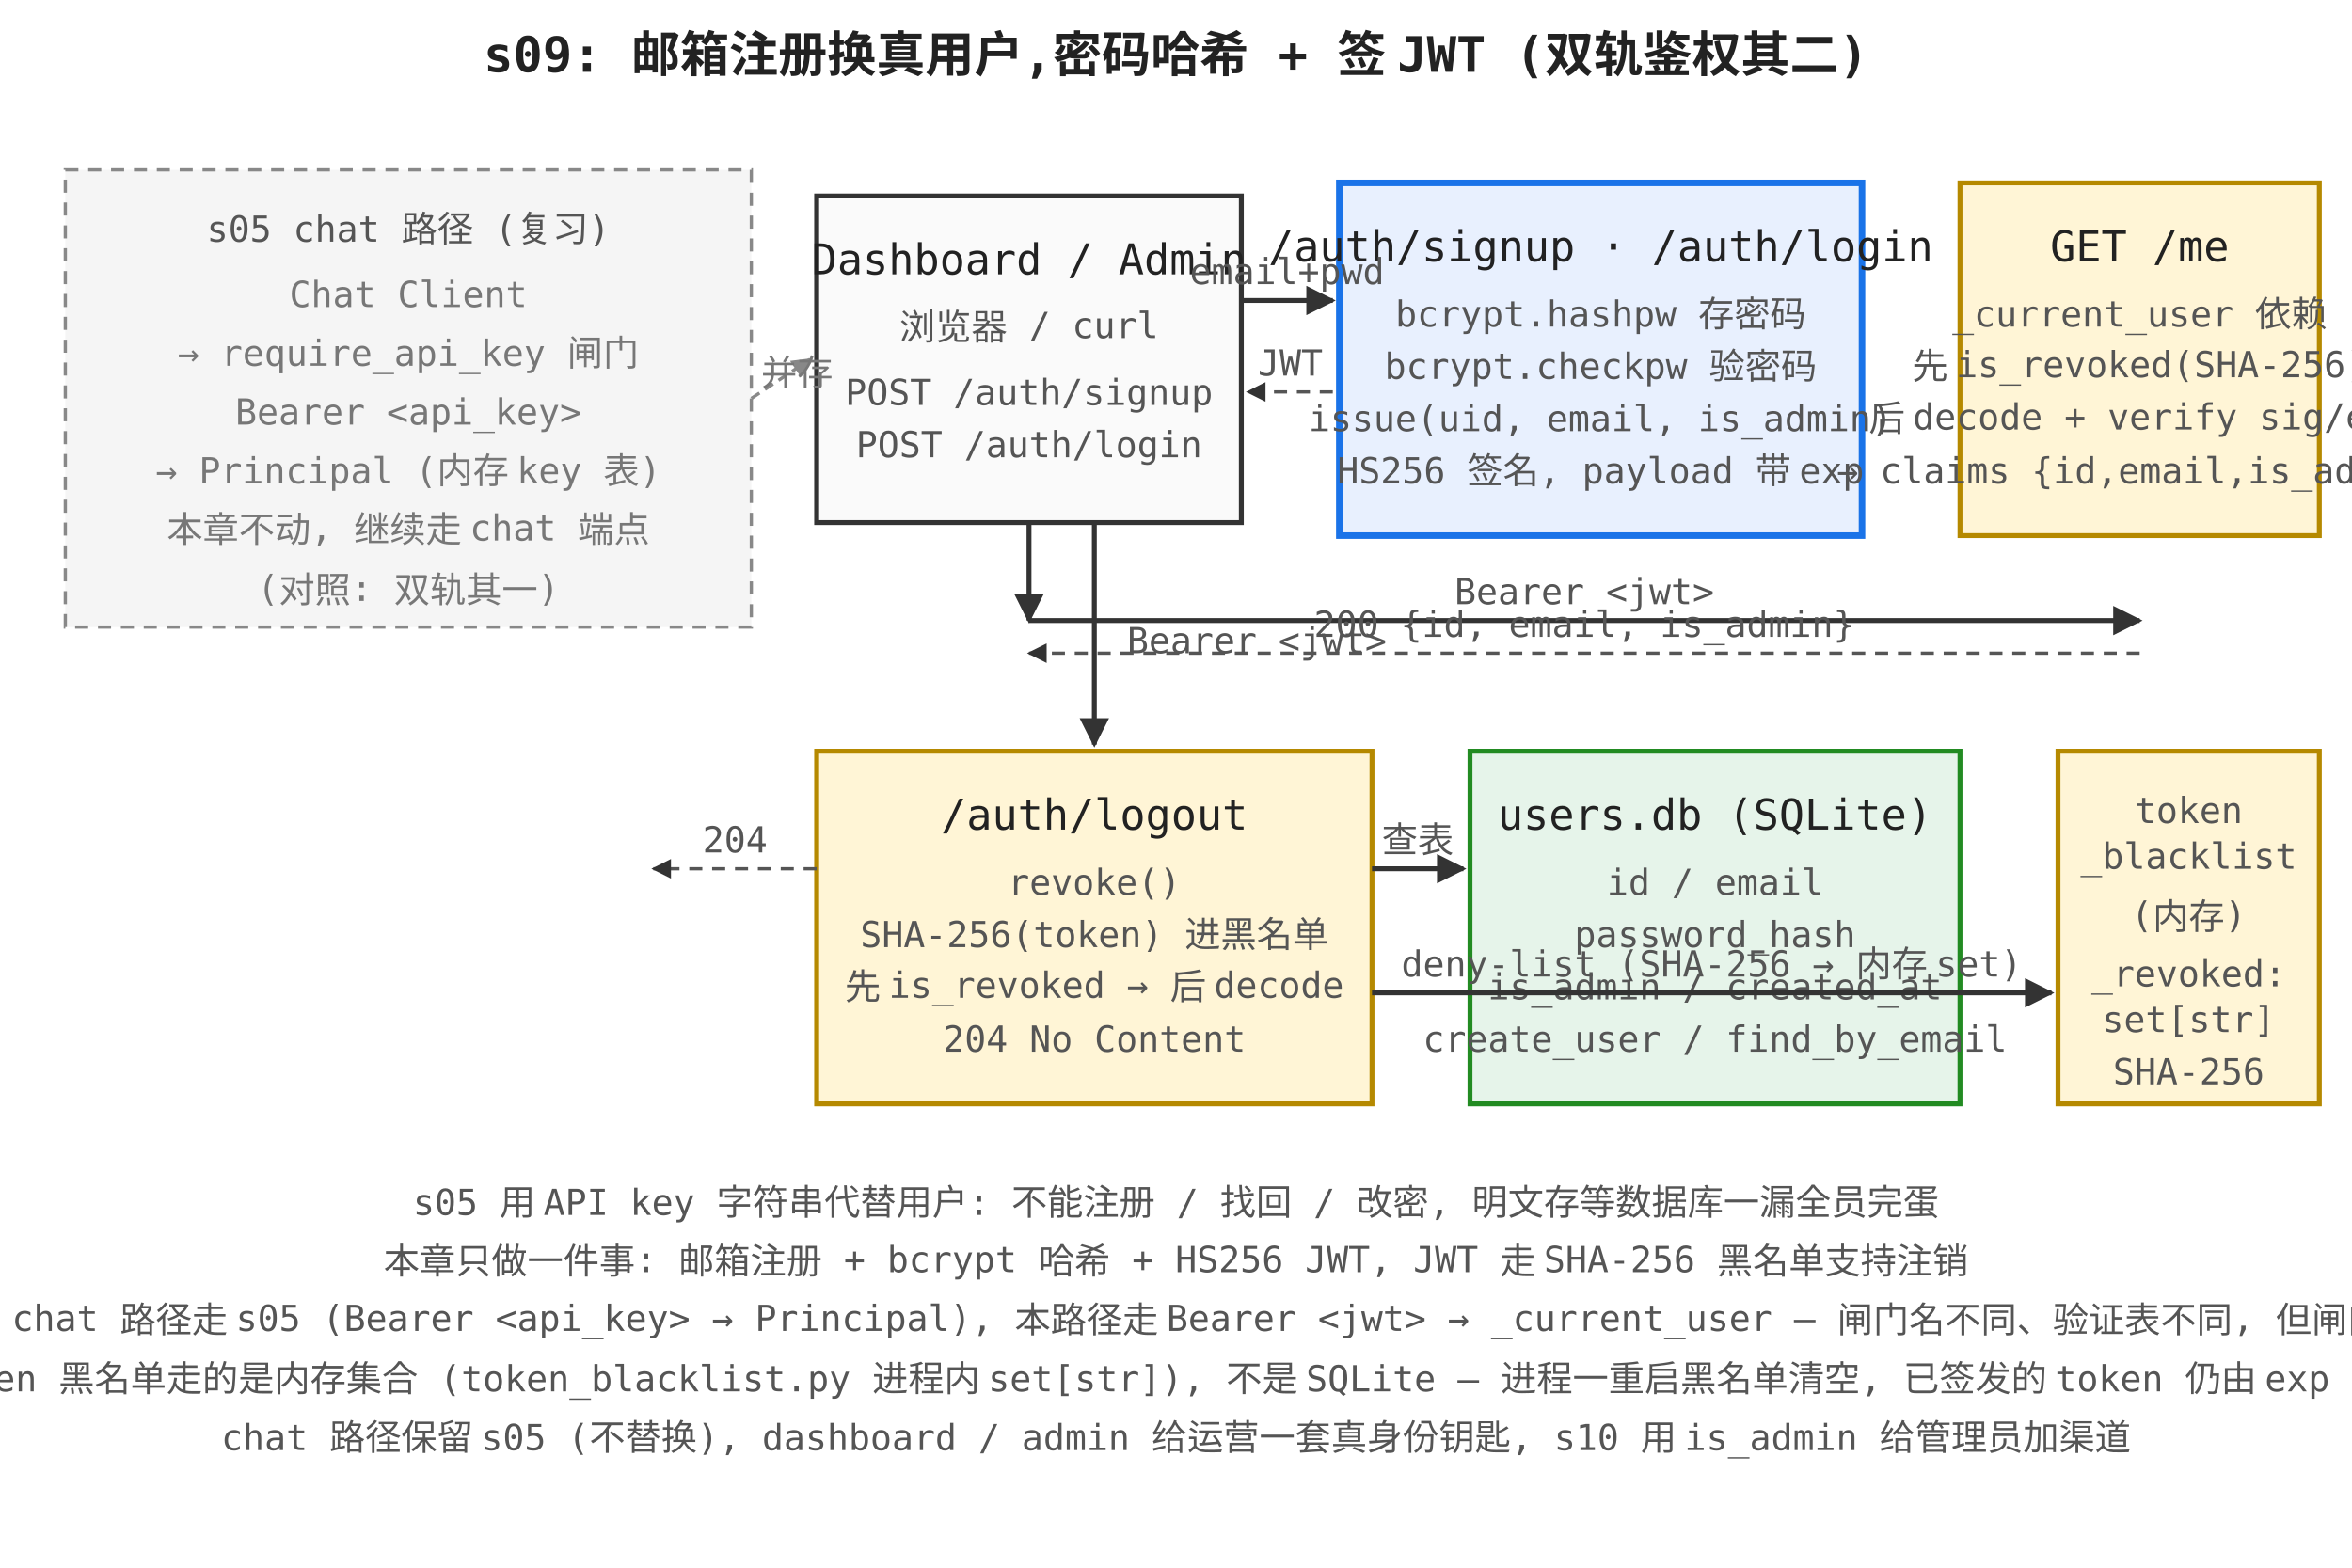
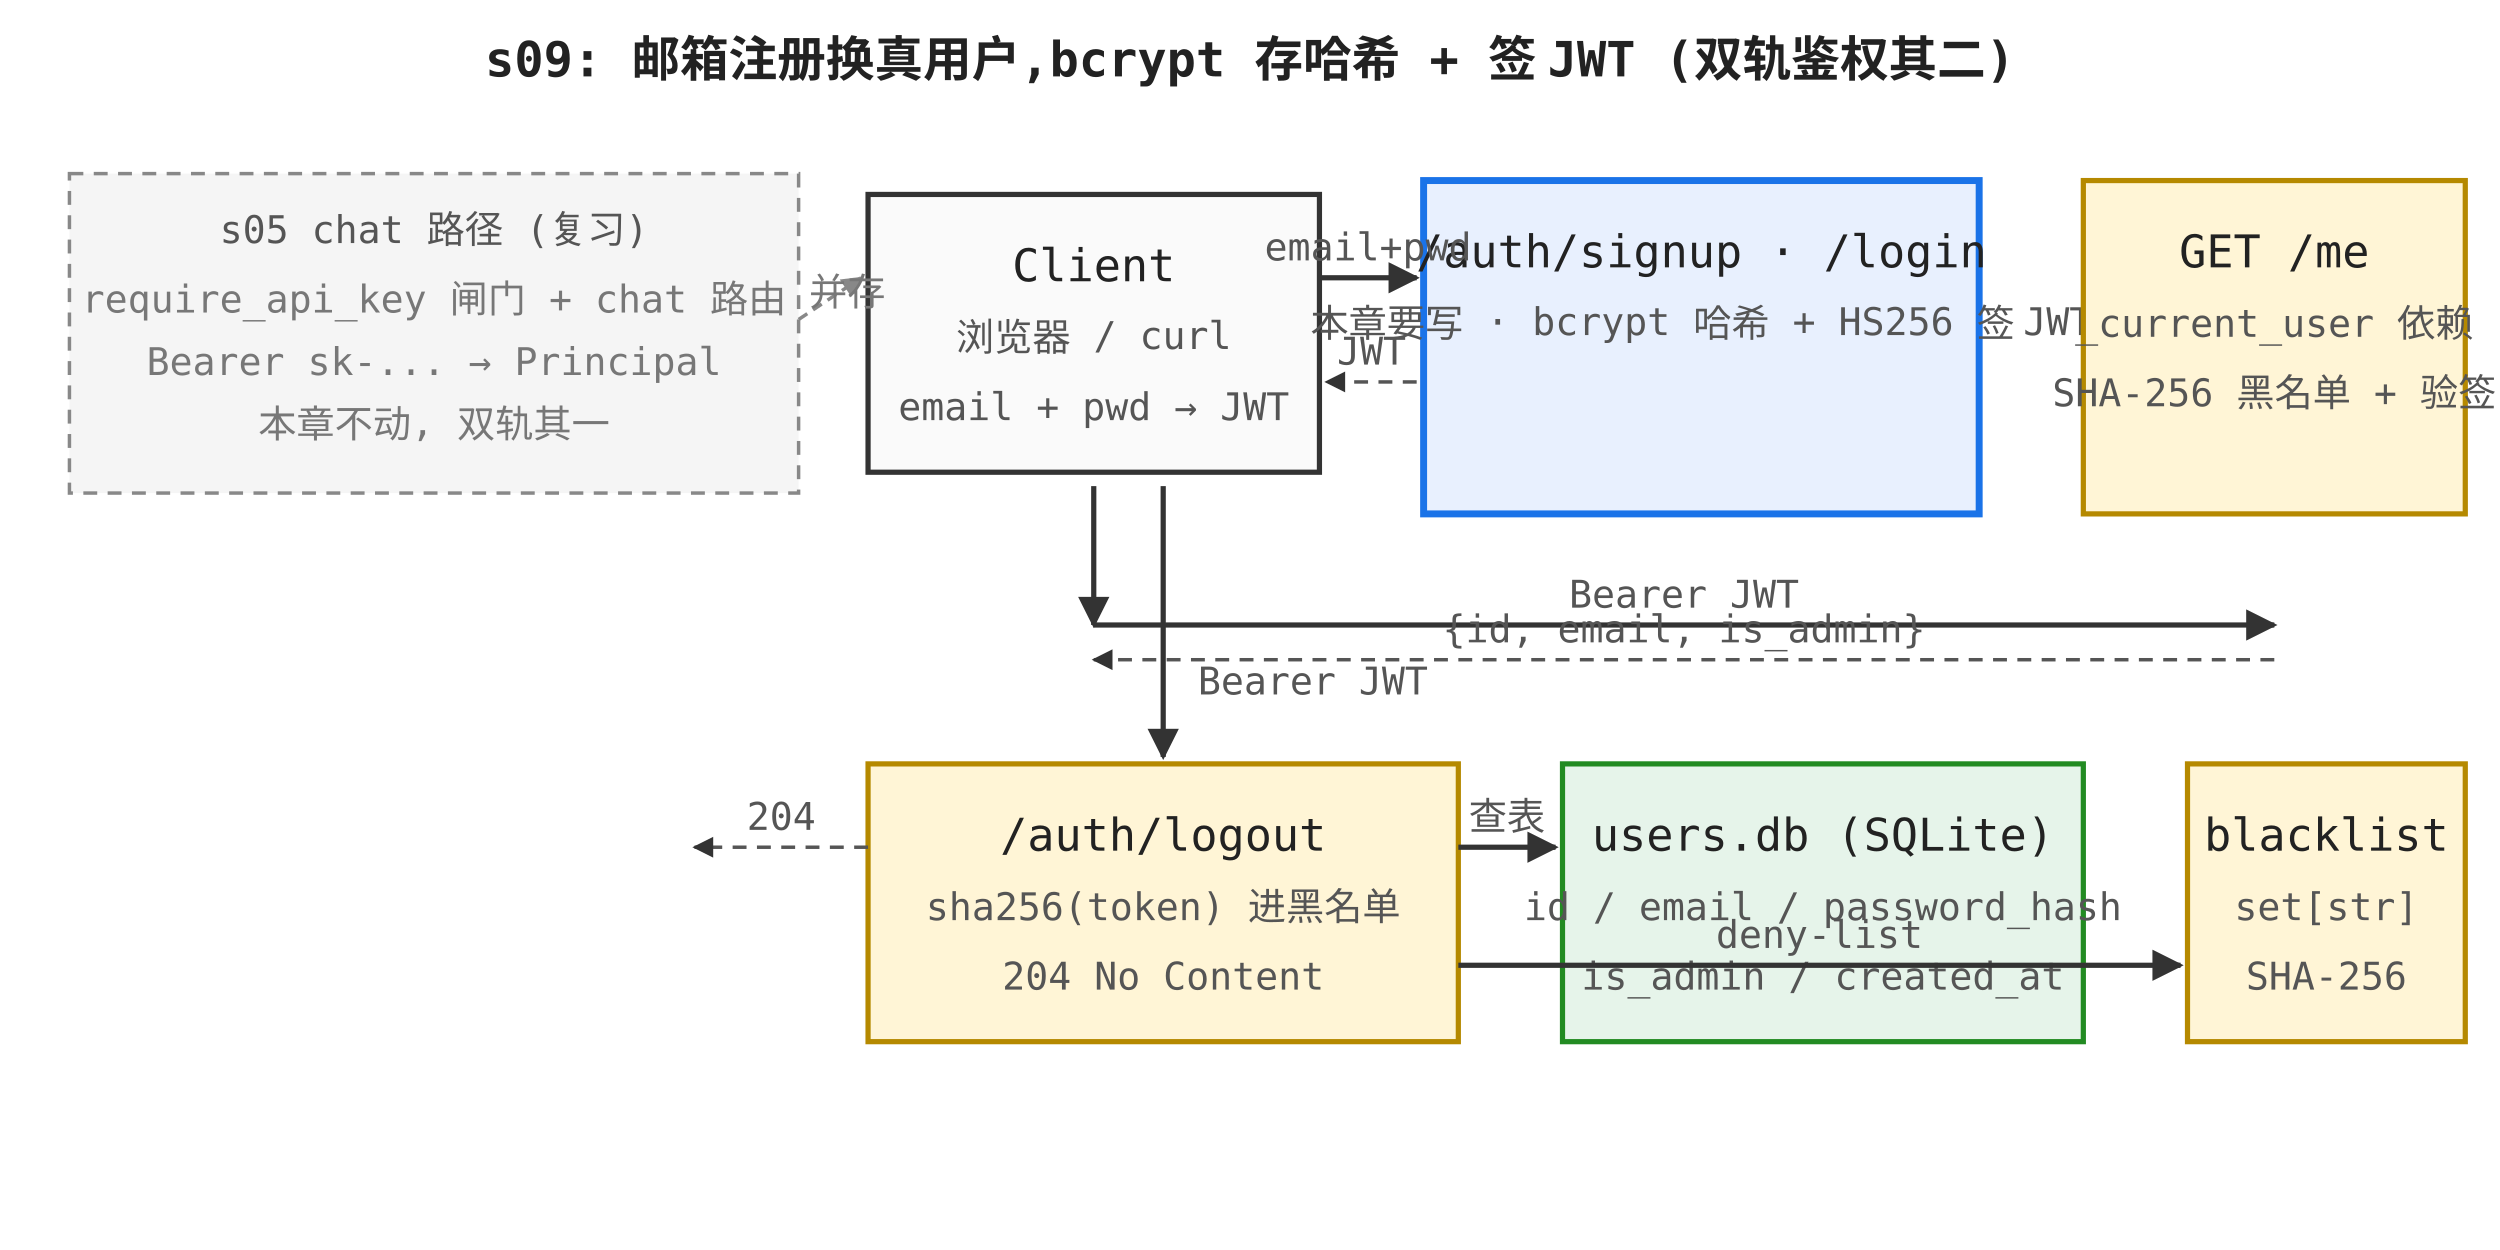
- <svg xmlns="http://www.w3.org/2000/svg" viewBox="0 0 720 480" font-family="monospace">
+ <svg xmlns="http://www.w3.org/2000/svg" viewBox="0 0 720 360" font-family="monospace">
  <style>
    .client     { fill: #fafafa; stroke: #333;    stroke-width: 1.5; }
    .gateway    { fill: #e8f0fe; stroke: #1a73e8; stroke-width: 2;   }
    .middleware { fill: #fff5d6; stroke: #b58900; stroke-width: 1.5; }
    .storage    { fill: #e6f4ea; stroke: #228b22; stroke-width: 1.5; }
    .reference  { fill: #f5f5f5; stroke: #888;    stroke-width: 1; stroke-dasharray: 4 3; }
-     .title      { font-size: 15px; font-weight: bold; fill: #222; }
+     .title      { font-size: 14px; font-weight: bold; fill: #222; }
    .label      { font-size: 13px; fill: #222; }
    .small      { font-size: 11px; fill: #555; }
    .refsmall   { font-size: 11px; fill: #777; }
    .arrow      { stroke: #333; stroke-width: 1.5; fill: none; marker-end: url(#arrow); }
    .arrowR     { stroke: #555; stroke-width: 1;   fill: none; marker-end: url(#arrow); stroke-dasharray: 4 3; }
    .arrowRef   { stroke: #888; stroke-width: 1;   fill: none; marker-end: url(#arrowRef); stroke-dasharray: 3 2; }
  </style>
  <defs>
    <marker id="arrow" viewBox="0 0 10 10" refX="9" refY="5" markerWidth="6" markerHeight="6" orient="auto">
      <path d="M0,0 L10,5 L0,10 z" fill="#333" />
    </marker>
    <marker id="arrowRef" viewBox="0 0 10 10" refX="9" refY="5" markerWidth="6" markerHeight="6" orient="auto">
      <path d="M0,0 L10,5 L0,10 z" fill="#888" />
    </marker>
  </defs>
-   <text x="360" y="22" text-anchor="middle" class="title">s09: 邮箱注册换真用户,密码哈希 + 签 JWT (双轨鉴权其二)</text>
-   <rect class="reference" x="20" y="52" width="210" height="140" />
-   <text x="125" y="74" text-anchor="middle" class="small" fill="#555">s05 chat 路径 (复习)</text>
-   <text x="125" y="94" text-anchor="middle" class="refsmall">Chat Client</text>
-   <text x="125" y="112" text-anchor="middle" class="refsmall">→ require_api_key 闸门</text>
-   <text x="125" y="130" text-anchor="middle" class="refsmall">Bearer &lt;api_key&gt;</text>
-   <text x="125" y="148" text-anchor="middle" class="refsmall">→ Principal (内存 key 表)</text>
-   <text x="125" y="166" text-anchor="middle" class="refsmall">本章不动, 继续走 chat 端点</text>
-   <text x="125" y="184" text-anchor="middle" class="refsmall">(对照: 双轨其一)</text>
-   <rect class="client" x="250" y="60" width="130" height="100" />
-   <text x="315" y="84" text-anchor="middle" class="label">Dashboard / Admin</text>
-   <text x="315" y="104" text-anchor="middle" class="small">浏览器 / curl</text>
-   <text x="315" y="124" text-anchor="middle" class="small">POST /auth/signup</text>
-   <text x="315" y="140" text-anchor="middle" class="small">POST /auth/login</text>
-   <rect class="gateway" x="410" y="56" width="160" height="108" />
-   <text x="490" y="80" text-anchor="middle" class="label">/auth/signup · /auth/login</text>
-   <text x="490" y="100" text-anchor="middle" class="small">bcrypt.hashpw 存密码</text>
-   <text x="490" y="116" text-anchor="middle" class="small">bcrypt.checkpw 验密码</text>
-   <text x="490" y="132" text-anchor="middle" class="small">issue(uid, email, is_admin)</text>
-   <text x="490" y="148" text-anchor="middle" class="small">HS256 签名, payload 带 exp</text>
-   <rect class="middleware" x="600" y="56" width="110" height="108" />
-   <text x="655" y="80" text-anchor="middle" class="label">GET /me</text>
-   <text x="655" y="100" text-anchor="middle" class="small">_current_user 依赖</text>
-   <text x="655" y="116" text-anchor="middle" class="small">先 is_revoked(SHA-256)</text>
-   <text x="655" y="132" text-anchor="middle" class="small">后 decode + verify sig/exp</text>
-   <text x="655" y="148" text-anchor="middle" class="small">→ claims {id,email,is_admin}</text>
-   <line class="arrow" x1="380" y1="92" x2="408" y2="92" />
-   <text x="394" y="87" text-anchor="middle" class="small">email+pwd</text>
-   <line class="arrowR" x1="408" y1="120" x2="382" y2="120" />
-   <text x="395" y="115" text-anchor="middle" class="small">JWT</text>
-   <line class="arrow" x1="315" y1="160" x2="315" y2="190" />
-   <line class="arrow" x1="315" y1="190" x2="655" y2="190" />
-   <text x="485" y="185" text-anchor="middle" class="small">Bearer &lt;jwt&gt;</text>
-   <line class="arrowR" x1="655" y1="200" x2="315" y2="200" />
-   <text x="485" y="195" text-anchor="middle" class="small">200 {id, email, is_admin}</text>
-   <rect class="middleware" x="250" y="230" width="170" height="108" />
-   <text x="335" y="254" text-anchor="middle" class="label">/auth/logout</text>
-   <text x="335" y="274" text-anchor="middle" class="small">revoke()</text>
-   <text x="335" y="290" text-anchor="middle" class="small">SHA-256(token) 进黑名单</text>
-   <text x="335" y="306" text-anchor="middle" class="small">先 is_revoked → 后 decode</text>
-   <text x="335" y="322" text-anchor="middle" class="small">204 No Content</text>
-   <rect class="storage" x="450" y="230" width="150" height="108" />
-   <text x="525" y="254" text-anchor="middle" class="label">users.db (SQLite)</text>
-   <text x="525" y="274" text-anchor="middle" class="small">id / email</text>
-   <text x="525" y="290" text-anchor="middle" class="small">password_hash</text>
-   <text x="525" y="306" text-anchor="middle" class="small">is_admin / created_at</text>
-   <text x="525" y="322" text-anchor="middle" class="small">create_user / find_by_email</text>
-   <rect class="middleware" x="630" y="230" width="80" height="108" />
-   <text x="670" y="252" text-anchor="middle" class="small">token</text>
-   <text x="670" y="266" text-anchor="middle" class="small">_blacklist</text>
-   <text x="670" y="284" text-anchor="middle" class="small">(内存)</text>
-   <text x="670" y="302" text-anchor="middle" class="small">_revoked:</text>
-   <text x="670" y="316" text-anchor="middle" class="small">set[str]</text>
-   <text x="670" y="332" text-anchor="middle" class="small">SHA-256</text>
-   <line class="arrow" x1="335" y1="160" x2="335" y2="228" />
-   <text x="345" y="200" text-anchor="start" class="small">Bearer &lt;jwt&gt;</text>
-   <line class="arrow" x1="420" y1="266" x2="448" y2="266" />
-   <text x="434" y="261" text-anchor="middle" class="small">查表</text>
-   <line class="arrow" x1="420" y1="304" x2="628" y2="304" />
-   <text x="524" y="299" text-anchor="middle" class="small">deny-list (SHA-256 → 内存 set)</text>
-   <line class="arrowR" x1="250" y1="266" x2="200" y2="266" />
-   <text x="225" y="261" text-anchor="middle" class="small">204</text>
-   <line class="arrowRef" x1="230" y1="122" x2="248" y2="110" />
-   <text x="244" y="118" text-anchor="middle" class="refsmall">并存</text>
-   <text x="360" y="372" text-anchor="middle" class="small">s05 用 API key 字符串代替用户: 不能注册 / 找回 / 改密, 明文存等数据库一漏全员完蛋</text>
-   <text x="360" y="390" text-anchor="middle" class="small">本章只做一件事: 邮箱注册 + bcrypt 哈希 + HS256 JWT, JWT 走 SHA-256 黑名单支持注销</text>
-   <text x="360" y="408" text-anchor="middle" class="small">双轨鉴权: chat 路径走 s05 (Bearer &lt;api_key&gt; → Principal), 本路径走 Bearer &lt;jwt&gt; → _current_user — 闸门名不同、验证表不同, 但闸门形态一样</text>
-   <text x="360" y="426" text-anchor="middle" class="small">Token 黑名单走的是内存集合 (token_blacklist.py 进程内 set[str]), 不是 SQLite — 进程一重启黑名单清空, 已签发的 token 仍由 exp 兜底</text>
-   <text x="360" y="444" text-anchor="middle" class="small">chat 路径保留 s05 (不替换), dashboard / admin 给运营一套真身份钥匙, s10 用 is_admin 给管理员加渠道</text>
+   <text x="360" y="22" text-anchor="middle" class="title">s09: 邮箱注册换真用户,bcrypt 存哈希 + 签 JWT (双轨鉴权其二)</text>
+   <rect class="reference" x="20" y="50" width="210" height="92" />
+   <text x="125" y="70" text-anchor="middle" class="small" fill="#555">s05 chat 路径 (复习)</text>
+   <text x="125" y="90" text-anchor="middle" class="refsmall">require_api_key 闸门 + chat 路由</text>
+   <text x="125" y="108" text-anchor="middle" class="refsmall">Bearer sk-... → Principal</text>
+   <text x="125" y="126" text-anchor="middle" class="refsmall">本章不动, 双轨其一</text>
+   <rect class="client" x="250" y="56" width="130" height="80" />
+   <text x="315" y="81" text-anchor="middle" class="label">Client</text>
+   <text x="315" y="101" text-anchor="middle" class="small">浏览器 / curl</text>
+   <text x="315" y="121" text-anchor="middle" class="small">email + pwd → JWT</text>
+   <rect class="gateway" x="410" y="52" width="160" height="96" />
+   <text x="490" y="77" text-anchor="middle" class="label">/auth/signup · /login</text>
+   <text x="490" y="97" text-anchor="middle" class="small">本章要写 · bcrypt 哈希 + HS256 签 JWT</text>
+   <rect class="middleware" x="600" y="52" width="110" height="96" />
+   <text x="655" y="77" text-anchor="middle" class="label">GET /me</text>
+   <text x="655" y="97" text-anchor="middle" class="small">_current_user 依赖</text>
+   <text x="655" y="117" text-anchor="middle" class="small">SHA-256 黑名单 + 验签</text>
+   <line class="arrow" x1="380" y1="80" x2="408" y2="80" />
+   <text x="394" y="75" text-anchor="middle" class="small">email+pwd</text>
+   <line class="arrowR" x1="408" y1="110" x2="382" y2="110" />
+   <text x="395" y="105" text-anchor="middle" class="small">JWT</text>
+   <line class="arrow" x1="315" y1="140" x2="315" y2="180" />
+   <line class="arrow" x1="315" y1="180" x2="655" y2="180" />
+   <text x="485" y="175" text-anchor="middle" class="small">Bearer JWT</text>
+   <line class="arrowR" x1="655" y1="190" x2="315" y2="190" />
+   <text x="485" y="185" text-anchor="middle" class="small">{id, email, is_admin}</text>
+   <rect class="middleware" x="250" y="220" width="170" height="80" />
+   <text x="335" y="245" text-anchor="middle" class="label">/auth/logout</text>
+   <text x="335" y="265" text-anchor="middle" class="small">sha256(token) 进黑名单</text>
+   <text x="335" y="285" text-anchor="middle" class="small">204 No Content</text>
+   <rect class="storage" x="450" y="220" width="150" height="80" />
+   <text x="525" y="245" text-anchor="middle" class="label">users.db (SQLite)</text>
+   <text x="525" y="265" text-anchor="middle" class="small">id / email / password_hash</text>
+   <text x="525" y="285" text-anchor="middle" class="small">is_admin / created_at</text>
+   <rect class="middleware" x="630" y="220" width="80" height="80" />
+   <text x="670" y="245" text-anchor="middle" class="label">blacklist</text>
+   <text x="670" y="265" text-anchor="middle" class="small">set[str]</text>
+   <text x="670" y="285" text-anchor="middle" class="small">SHA-256</text>
+   <line class="arrow" x1="335" y1="140" x2="335" y2="218" />
+   <text x="345" y="200" text-anchor="start" class="small">Bearer JWT</text>
+   <line class="arrow" x1="420" y1="244" x2="448" y2="244" />
+   <text x="434" y="239" text-anchor="middle" class="small">查表</text>
+   <line class="arrow" x1="420" y1="278" x2="628" y2="278" />
+   <text x="524" y="273" text-anchor="middle" class="small">deny-list</text>
+   <line class="arrowR" x1="250" y1="244" x2="200" y2="244" />
+   <text x="225" y="239" text-anchor="middle" class="small">204</text>
+   <line class="arrowRef" x1="230" y1="92" x2="248" y2="80" />
+   <text x="244" y="88" text-anchor="middle" class="refsmall">并存</text>
</svg>
